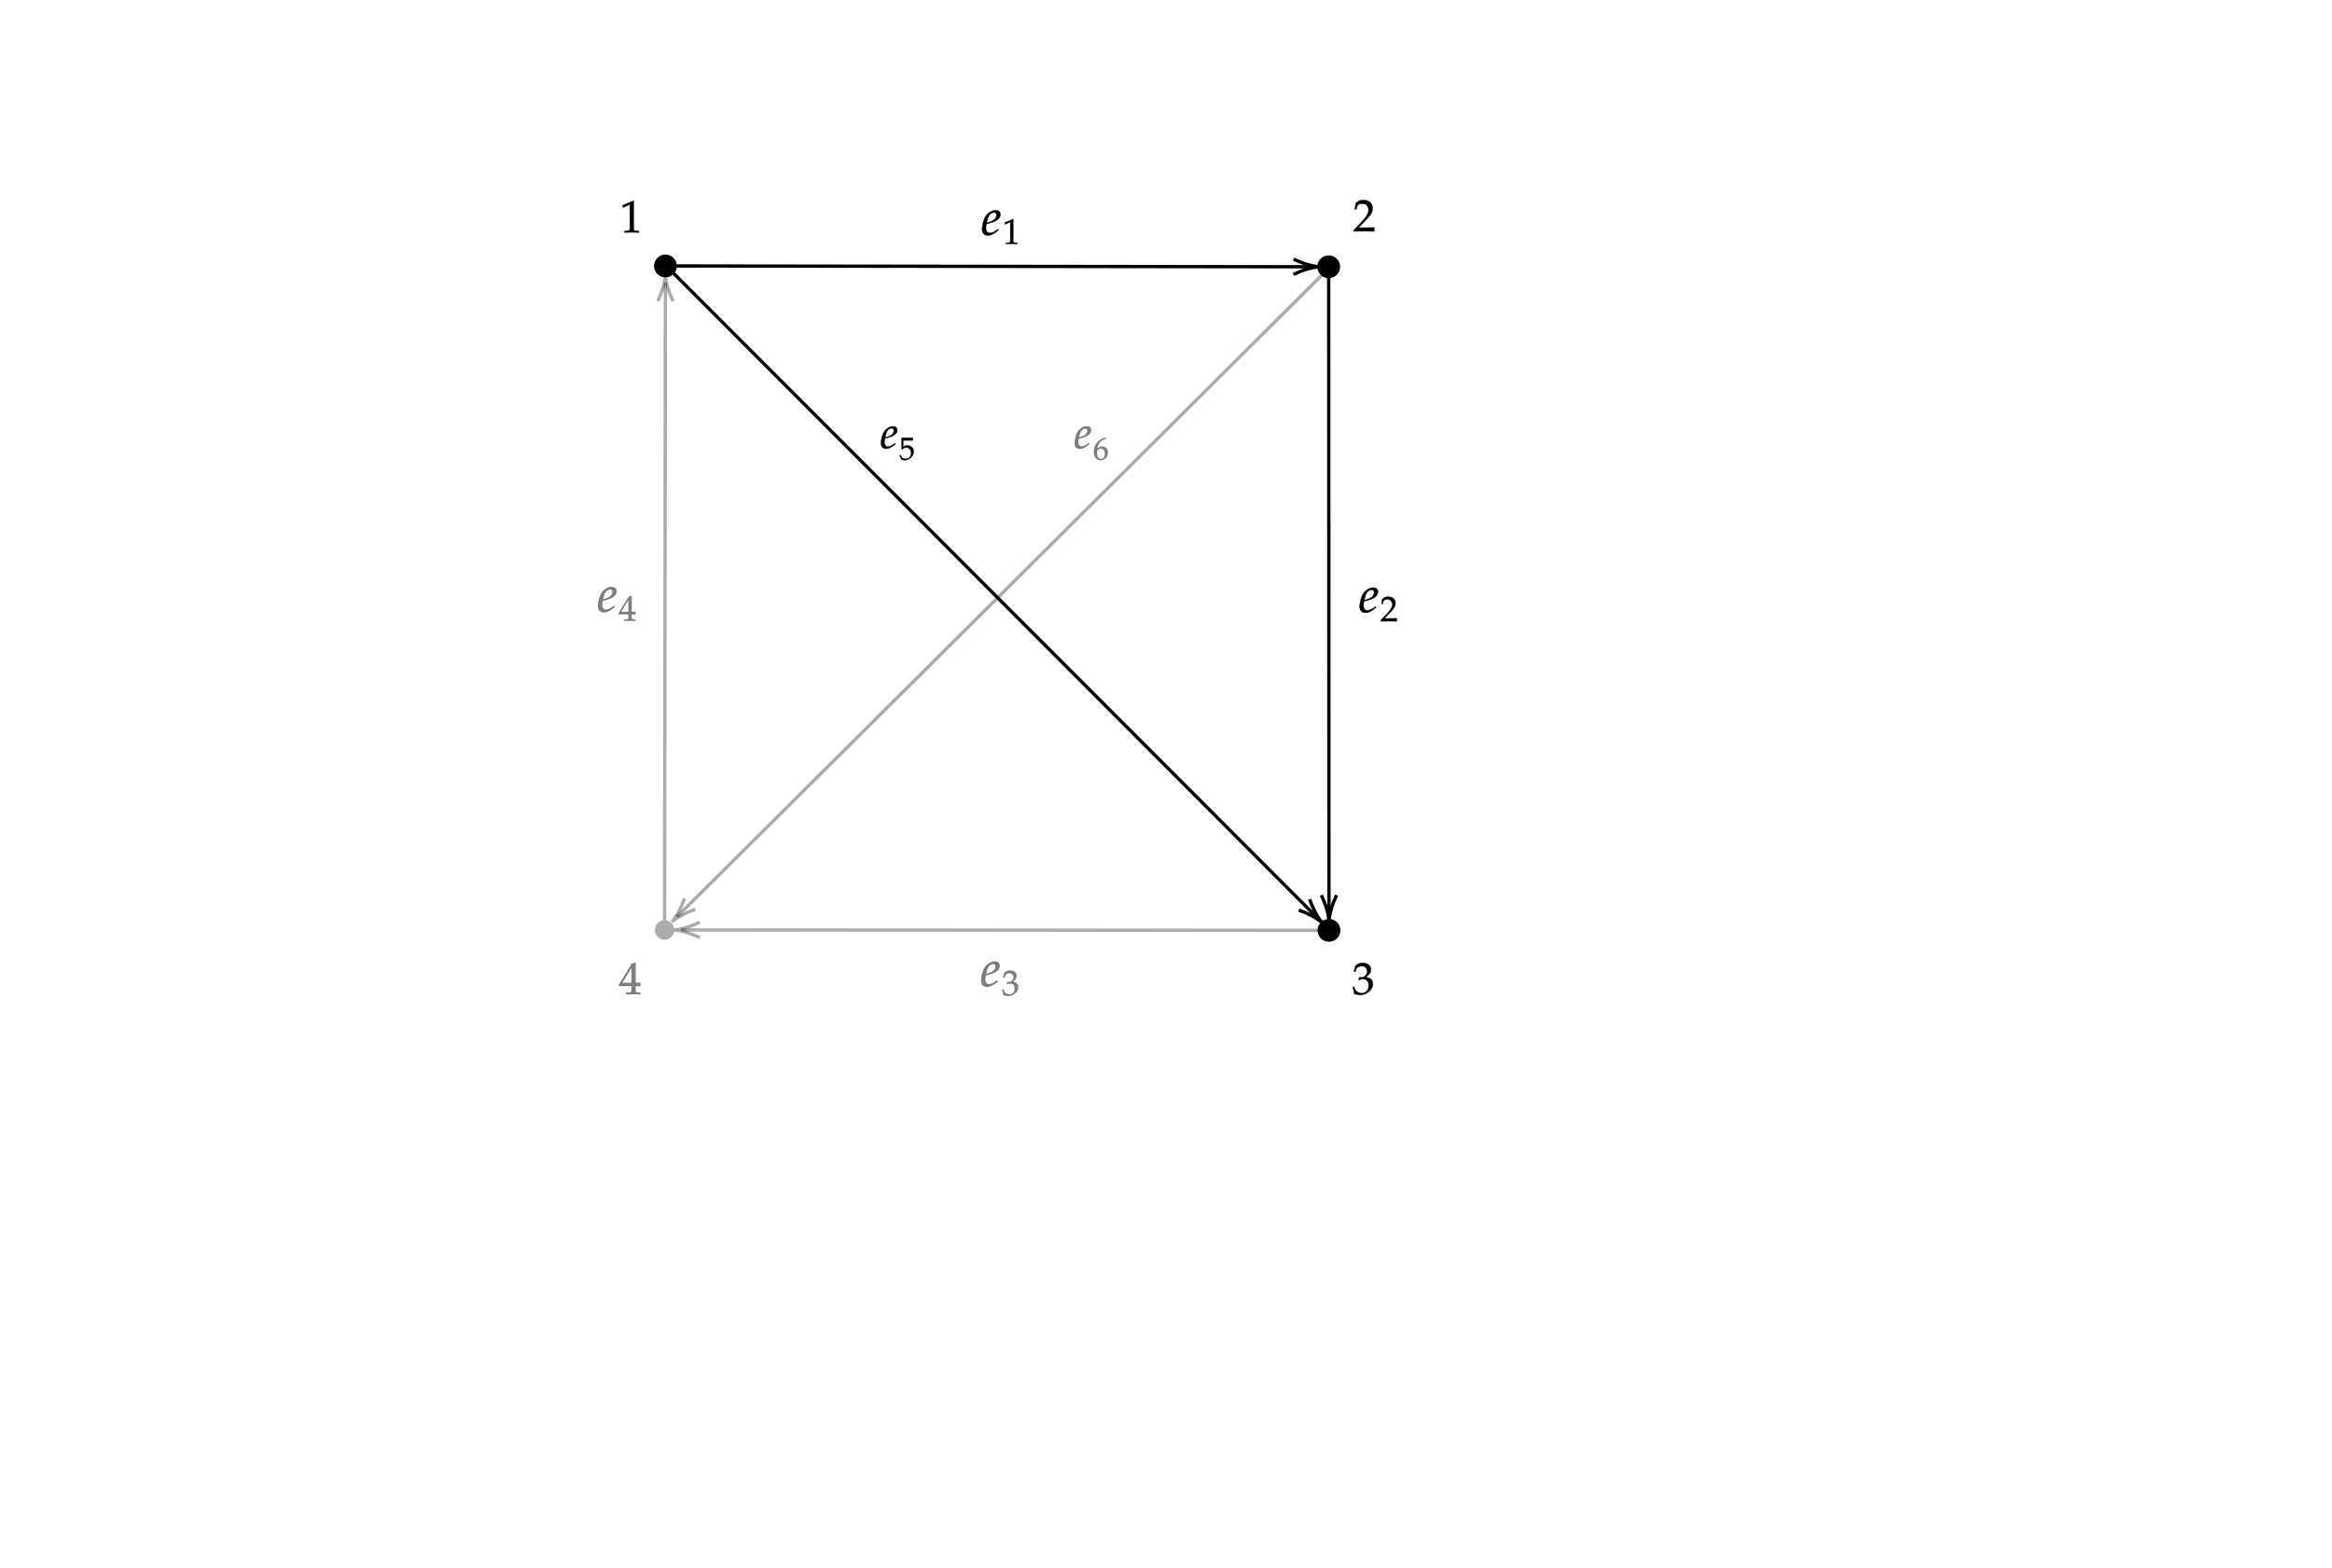
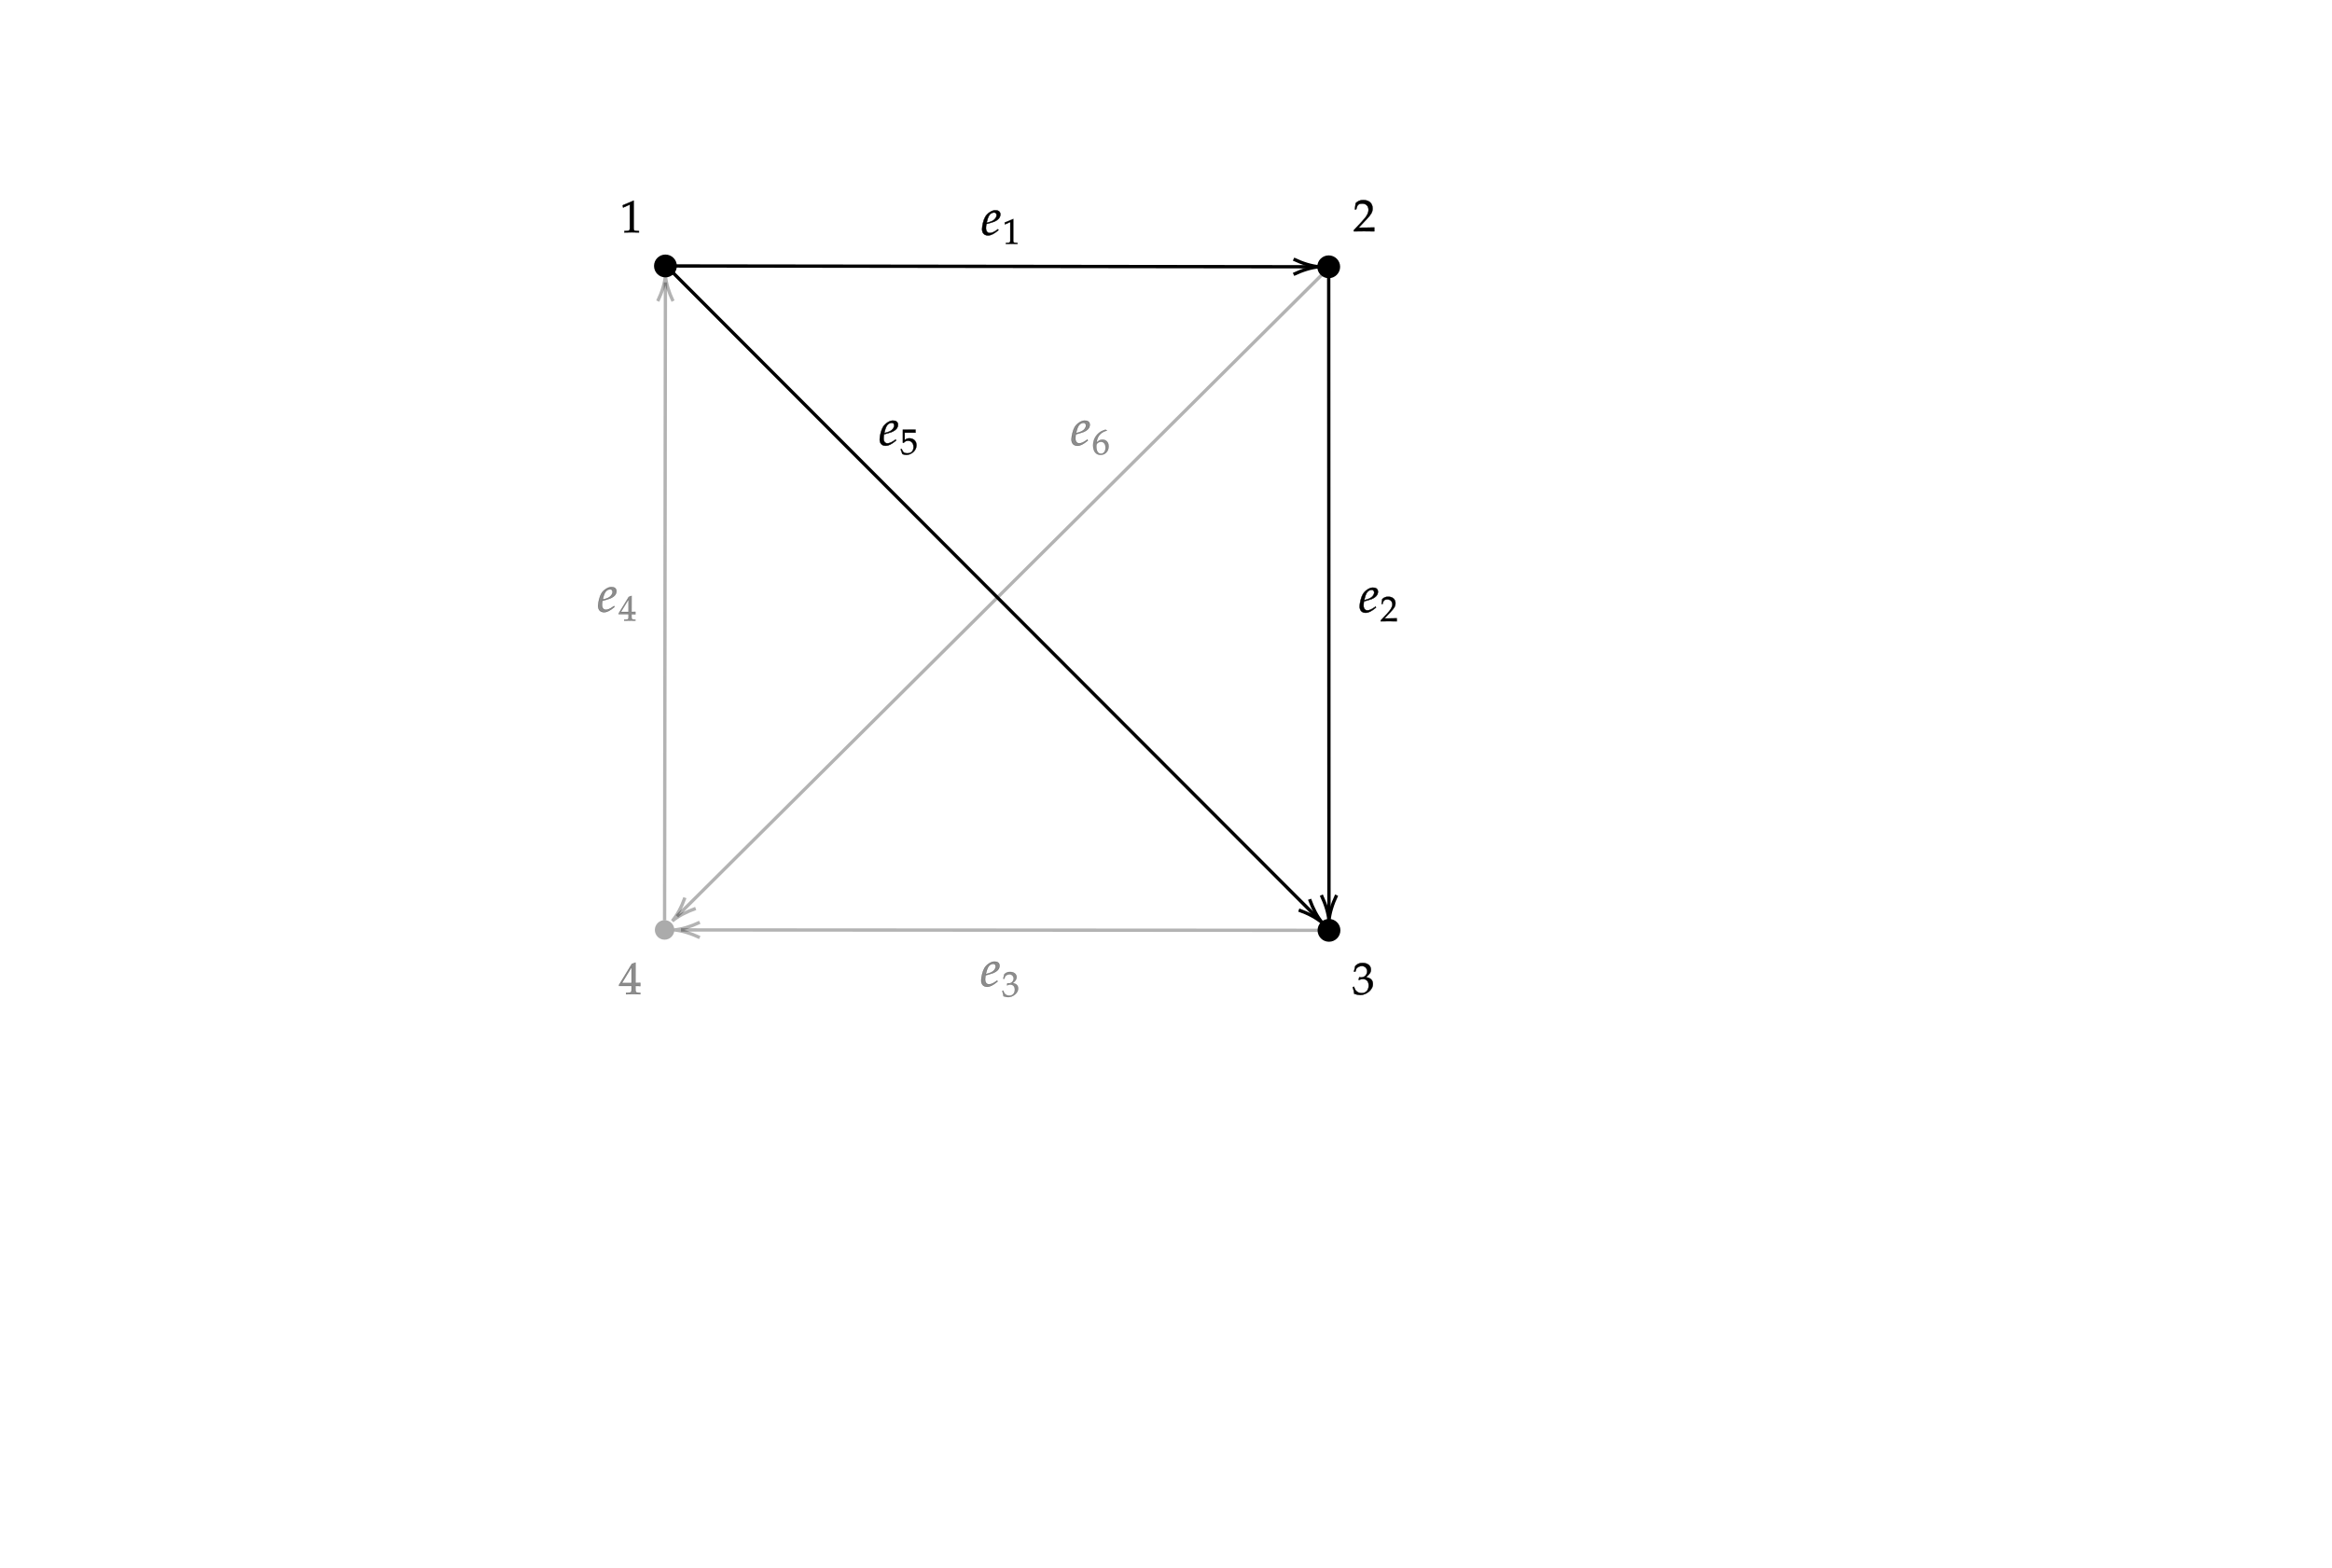
<svg xmlns="http://www.w3.org/2000/svg" x="0" y="0" width="702" height="472" style="         width:702px;         height:472px;         background: transparent;         fill: none; ">
  <svg class="role-diagram-draw-area" style="overflow: visible;">
    <g class="shapes-region" style="stroke: black; fill: none;">
      <g class="composite-shape">
        <path class="real" d=" M197.38,80.06 C197.38,78.44 198.69,77.13 200.31,77.13 C201.93,77.13 203.25,78.44 203.25,80.06 C203.25,81.68 201.93,83 200.31,83 C198.69,83 197.38,81.68 197.38,80.06 Z" style="stroke-width: 1; stroke: rgb(0, 0, 0); fill: rgb(0, 0, 0); fill-opacity: 1;" />
      </g>
      <g class="arrow-line">
        <path class="connection real" stroke-dasharray="" d="  M399.98,83.25 L400.06,275.13" style="stroke: rgb(0, 0, 0); stroke-opacity: 1; stroke-width: 1; fill: none; fill-opacity: 1;" />
        <g stroke="rgb(0,0,0)" stroke-opacity="1" transform="matrix(-0.0003490658,-0.9999999,0.9999999,-0.0003490658,400.0625,277.125)" style="stroke: rgb(0, 0, 0); stroke-width: 1;">
          <path d=" M7.65,-2.3 Q3.47,-0.31 0,0 Q3.47,0.32 7.65,2.3" />
        </g>
      </g>
      <g class="arrow-line">
-         <path class="connection real" stroke-dasharray="" d="  M397.13,280.06 L205,279.94" style="stroke: rgb(0, 0, 0); stroke-opacity: 0.33; stroke-width: 1; fill: none; fill-opacity: 1;" />
-         <g stroke="rgb(0,0,0)" stroke-opacity="0.33" transform="matrix(0.9999998,0.0006981316,-0.0006981316,0.9999998,203,279.9375)" style="stroke: rgb(0, 0, 0); stroke-width: 1;">
-           <path d=" M7.65,-2.3 Q3.47,-0.31 0,0 Q3.47,0.32 7.65,2.3" />
-         </g>
-       </g>
-       <g class="arrow-line">
-         <path class="connection real" stroke-dasharray="" d="  M200.06,277 L200.31,85" style="stroke: rgb(0, 0, 0); stroke-opacity: 0.33; stroke-width: 1; fill: none; fill-opacity: 1;" />
-         <g stroke="rgb(0,0,0)" stroke-opacity="0.33" transform="matrix(-0.00122173,0.9999993,-0.9999993,-0.00122173,200.3125,83)" style="stroke: rgb(0, 0, 0); stroke-width: 1;">
+         <path class="connection real" stroke-dasharray="" d="  M397.13,280.06 L205,279.94" style="stroke: rgb(0, 0, 0); stroke-opacity: 0.3; stroke-width: 1; fill: none; fill-opacity: 1;" />
+         <g stroke="rgb(0,0,0)" stroke-opacity="0.3" transform="matrix(0.9999998,0.0006981316,-0.0006981316,0.9999998,203,279.9375)" style="stroke: rgb(0, 0, 0); stroke-width: 1;">
+           <path d=" M7.65,-2.3 Q3.47,-0.31 0,0 Q3.47,0.32 7.65,2.3" />
+         </g>
+       </g>
+       <g class="arrow-line">
+         <path class="connection real" stroke-dasharray="" d="  M200.06,277 L200.31,85" style="stroke: rgb(0, 0, 0); stroke-opacity: 0.3; stroke-width: 1; fill: none; fill-opacity: 1;" />
+         <g stroke="rgb(0,0,0)" stroke-opacity="0.3" transform="matrix(-0.00122173,0.9999993,-0.9999993,-0.00122173,200.3125,83)" style="stroke: rgb(0, 0, 0); stroke-width: 1;">
          <path d=" M7.65,-2.3 Q3.47,-0.31 0,0 Q3.47,0.32 7.65,2.3" />
        </g>
      </g>
      <g class="composite-shape">
        <path class="real" d=" M397.04,80.31 C397.04,78.69 398.36,77.38 399.98,77.38 C401.6,77.38 402.92,78.69 402.92,80.31 C402.92,81.93 401.6,83.25 399.98,83.25 C398.36,83.25 397.04,81.93 397.04,80.31 Z" style="stroke-width: 1; stroke: rgb(0, 0, 0); fill: rgb(0, 0, 0); fill-opacity: 1;" />
      </g>
      <g class="composite-shape">
        <path class="real" d=" M397.13,280.06 C397.13,278.44 398.44,277.13 400.06,277.13 C401.68,277.13 403,278.44 403,280.06 C403,281.68 401.68,283 400.06,283 C398.44,283 397.13,281.68 397.13,280.06 Z" style="stroke-width: 1; stroke: rgb(0, 0, 0); fill: rgb(0, 0, 0); fill-opacity: 1;" />
      </g>
      <g class="composite-shape">
        <path class="real" d=" M197.13,279.94 C197.13,278.32 198.44,277 200.06,277 C201.68,277 203,278.32 203,279.94 C203,281.56 201.68,282.88 200.06,282.88 C198.44,282.88 197.13,281.56 197.13,279.94 Z" style="stroke-width: 1; stroke: rgb(0, 0, 0); stroke-opacity: 0; fill: rgb(0, 0, 0); fill-opacity: 0.33;" />
      </g>
      <g class="arrow-line">
        <path class="connection real" stroke-dasharray="" d="  M203.25,80.06 L395.04,80.31" style="stroke: rgb(0, 0, 0); stroke-opacity: 1; stroke-width: 1; fill: none; fill-opacity: 1;" />
        <g stroke="rgb(0,0,0)" stroke-opacity="1" transform="matrix(-0.9999993,-0.00122173,0.00122173,-0.9999993,397.0417,80.3125)" style="stroke: rgb(0, 0, 0); stroke-width: 1;">
          <path d=" M7.65,-2.3 Q3.47,-0.31 0,0 Q3.47,0.32 7.65,2.3" />
        </g>
      </g>
      <g class="arrow-line">
        <path class="connection real" stroke-dasharray="" d="  M202.5,82 L396.59,276.33" style="stroke: rgb(0, 0, 0); stroke-opacity: 1; stroke-width: 1; fill: none; fill-opacity: 1;" />
        <g stroke="rgb(0,0,0)" stroke-opacity="1" transform="matrix(-0.706613,-0.7076003,0.7076003,-0.706613,398,277.75)" style="stroke: rgb(0, 0, 0); stroke-width: 1;">
          <path d=" M7.65,-2.3 Q3.47,-0.31 0,0 Q3.47,0.32 7.65,2.3" />
        </g>
      </g>
      <g class="arrow-line">
-         <path class="connection real" stroke-dasharray="" d="  M398,82.75 L203.67,276.09" style="stroke: rgb(0, 0, 0); stroke-opacity: 0.33; stroke-width: 1; fill: none; fill-opacity: 1;" />
-         <g stroke="rgb(0,0,0)" stroke-opacity="0.33" transform="matrix(0.7089556,-0.7052532,0.7052532,0.7089556,202.25,277.5)" style="stroke: rgb(0, 0, 0); stroke-width: 1;">
+         <path class="connection real" stroke-dasharray="" d="  M398.13,82.5 L203.79,275.84" style="stroke: rgb(0, 0, 0); stroke-opacity: 0.3; stroke-width: 1; fill: none; fill-opacity: 1;" />
+         <g stroke="rgb(0,0,0)" stroke-opacity="0.3" transform="matrix(0.7089556,-0.7052532,0.7052532,0.7089556,202.375,277.25)" style="stroke: rgb(0, 0, 0); stroke-width: 1;">
          <path d=" M7.65,-2.3 Q3.47,-0.31 0,0 Q3.47,0.32 7.65,2.3" />
        </g>
      </g>
      <g />
    </g>
    <g />
    <g />
    <g />
  </svg>
  <svg width="700" height="470" style="width:700px;height:470px;font-family:Asana-Math, Asana;background:transparent;">
    <g>
      <g>
        <g>
          <g transform="matrix(1,0,0,1,186.6562,69.92812)">
            <path transform="matrix(0.0136,0,0,-0.0136,0,0)" d="M418 -3L418 27L366 30C311 33 301 44 301 96L301 700L60 598L67 548L217 614L217 96C217 44 206 33 152 30L96 27L96 -3C250 0 250 0 261 0C292 0 402 -3 418 -3Z" stroke="rgb(0,0,0)" stroke-opacity="1" stroke-width="8" fill="rgb(0,0,0)" fill-opacity="1" />
          </g>
        </g>
      </g>
    </g>
    <g>
      <g>
        <g>
          <g transform="matrix(1,0,0,1,407.3281,69.6)">
            <path transform="matrix(0.0136,0,0,-0.0136,0,0)" d="M16 23L16 -3C203 -3 203 0 239 0C275 0 275 -3 468 -3L468 82C353 77 307 81 122 77L304 270C401 373 431 428 431 503C431 618 353 689 226 689C154 689 105 669 56 619L39 483L68 483L81 529C97 587 133 612 200 612C286 612 341 558 341 473C341 398 299 324 186 204Z" stroke="rgb(0,0,0)" stroke-opacity="1" stroke-width="8" fill="rgb(0,0,0)" fill-opacity="1" />
          </g>
        </g>
      </g>
    </g>
    <g>
      <g>
        <g>
          <g transform="matrix(1,0,0,1,407,299.2563)">
            <path transform="matrix(0.0136,0,0,-0.0136,0,0)" d="M462 224C462 345 355 366 308 374C388 436 418 482 418 541C418 630 344 689 233 689C165 689 120 670 72 622L43 498L74 498L92 554C103 588 166 622 218 622C283 622 336 569 336 506C336 431 277 368 206 368C198 368 187 369 174 370L159 371L147 318L154 312C192 329 211 334 238 334C321 334 369 281 369 190C369 88 308 21 215 21C169 21 128 36 98 64C74 86 61 109 42 163L15 153C36 92 44 56 50 6C103 -12 147 -20 184 -20C307 -20 462 87 462 224Z" stroke="rgb(0,0,0)" stroke-opacity="1" stroke-width="8" fill="rgb(0,0,0)" fill-opacity="1" />
          </g>
        </g>
      </g>
    </g>
    <g>
      <g>
        <g>
          <g transform="matrix(1,0,0,1,186.3281,299.2563)">
-             <path transform="matrix(0.0136,0,0,-0.0136,0,0)" d="M280 181L280 106C280 46 269 32 220 30L158 27L158 -3C291 0 291 0 315 0C339 0 339 0 472 -3L472 27L424 30C375 33 364 46 364 106L364 181C423 181 444 180 472 177L472 248L364 245L365 697L285 667L2 204L2 181ZM280 245L65 245L280 597Z" stroke="rgb(0,0,0)" stroke-opacity="0.5" stroke-width="8" fill="rgb(0,0,0)" fill-opacity="0.5" />
+             <path transform="matrix(0.0136,0,0,-0.0136,0,0)" d="M280 181L280 106C280 46 269 32 220 30L158 27L158 -3C291 0 291 0 315 0C339 0 339 0 472 -3L472 27L424 30C375 33 364 46 364 106L364 181C423 181 444 180 472 177L472 248L364 245L365 697L285 667L2 204L2 181ZM280 245L65 245L280 597Z" stroke="rgb(0,0,0)" stroke-opacity="0.45" stroke-width="8" fill="rgb(0,0,0)" fill-opacity="0.45" />
          </g>
        </g>
      </g>
    </g>
    <g>
      <g>
        <g>
          <g transform="matrix(1,0,0,1,295.4062,70.70625)">
            <path transform="matrix(0.0153,0,0,-0.0153,0,0)" d="M328 111L304 94C251 56 203 36 167 36C120 36 91 73 91 133C91 158 94 185 99 214C116 218 225 248 250 259C335 296 374 342 374 404C374 451 340 482 290 482C222 496 112 423 75 349C45 299 15 180 15 113C15 35 59 -11 131 -11C188 -11 244 17 336 92ZM113 274C130 343 150 386 179 412C197 428 228 440 252 440C281 440 300 420 300 388C300 344 265 297 213 272C185 258 149 247 104 237Z" stroke="rgb(0,0,0)" stroke-opacity="1" stroke-width="8" fill="rgb(0,0,0)" fill-opacity="1" />
          </g>
        </g>
        <g>
          <g>
            <g>
              <g>
                <g transform="matrix(1,0,0,1,301.7969,73.41313)">
                  <path transform="matrix(0.01071,0,0,-0.01071,0,0)" d="M418 -3L418 27L366 30C311 33 301 44 301 96L301 700L60 598L67 548L217 614L217 96C217 44 206 33 152 30L96 27L96 -3C250 0 250 0 261 0C292 0 402 -3 418 -3Z" stroke="rgb(0,0,0)" stroke-opacity="1" stroke-width="8" fill="rgb(0,0,0)" fill-opacity="1" />
                </g>
              </g>
            </g>
          </g>
        </g>
      </g>
    </g>
    <g>
      <g>
        <g>
          <g transform="matrix(1,0,0,1,409.0781,184.3)">
            <path transform="matrix(0.0153,0,0,-0.0153,0,0)" d="M328 111L304 94C251 56 203 36 167 36C120 36 91 73 91 133C91 158 94 185 99 214C116 218 225 248 250 259C335 296 374 342 374 404C374 451 340 482 290 482C222 496 112 423 75 349C45 299 15 180 15 113C15 35 59 -11 131 -11C188 -11 244 17 336 92ZM113 274C130 343 150 386 179 412C197 428 228 440 252 440C281 440 300 420 300 388C300 344 265 297 213 272C185 258 149 247 104 237Z" stroke="rgb(0,0,0)" stroke-opacity="1" stroke-width="8" fill="rgb(0,0,0)" fill-opacity="1" />
          </g>
        </g>
        <g>
          <g>
            <g>
              <g>
                <g transform="matrix(1,0,0,1,415.4688,187.0069)">
                  <path transform="matrix(0.01071,0,0,-0.01071,0,0)" d="M16 23L16 -3C203 -3 203 0 239 0C275 0 275 -3 468 -3L468 82C353 77 307 81 122 77L304 270C401 373 431 428 431 503C431 618 353 689 226 689C154 689 105 669 56 619L39 483L68 483L81 529C97 587 133 612 200 612C286 612 341 558 341 473C341 398 299 324 186 204Z" stroke="rgb(0,0,0)" stroke-opacity="1" stroke-width="8" fill="rgb(0,0,0)" fill-opacity="1" />
                </g>
              </g>
            </g>
          </g>
        </g>
      </g>
    </g>
    <g>
      <g>
        <g>
          <g transform="matrix(1,0,0,1,295.1562,296.8781)">
-             <path transform="matrix(0.0153,0,0,-0.0153,0,0)" d="M328 111L304 94C251 56 203 36 167 36C120 36 91 73 91 133C91 158 94 185 99 214C116 218 225 248 250 259C335 296 374 342 374 404C374 451 340 482 290 482C222 496 112 423 75 349C45 299 15 180 15 113C15 35 59 -11 131 -11C188 -11 244 17 336 92ZM113 274C130 343 150 386 179 412C197 428 228 440 252 440C281 440 300 420 300 388C300 344 265 297 213 272C185 258 149 247 104 237Z" stroke="rgb(0,0,0)" stroke-opacity="0.5" stroke-width="8" fill="rgb(0,0,0)" fill-opacity="0.5" />
-           </g>
-         </g>
-         <g>
-           <g>
-             <g>
-               <g>
-                 <g transform="matrix(1,0,0,1,301.5469,299.585)">
-                   <path transform="matrix(0.01071,0,0,-0.01071,0,0)" d="M462 224C462 345 355 366 308 374C388 436 418 482 418 541C418 630 344 689 233 689C165 689 120 670 72 622L43 498L74 498L92 554C103 588 166 622 218 622C283 622 336 569 336 506C336 431 277 368 206 368C198 368 187 369 174 370L159 371L147 318L154 312C192 329 211 334 238 334C321 334 369 281 369 190C369 88 308 21 215 21C169 21 128 36 98 64C74 86 61 109 42 163L15 153C36 92 44 56 50 6C103 -12 147 -20 184 -20C307 -20 462 87 462 224Z" stroke="rgb(0,0,0)" stroke-opacity="0.5" stroke-width="8" fill="rgb(0,0,0)" fill-opacity="0.5" />
-                 </g>
-               </g>
-             </g>
+             <path transform="matrix(0.0153,0,0,-0.0153,0,0)" d="M328 111L304 94C251 56 203 36 167 36C120 36 91 73 91 133C91 158 94 185 99 214C116 218 225 248 250 259C335 296 374 342 374 404C374 451 340 482 290 482C222 496 112 423 75 349C45 299 15 180 15 113C15 35 59 -11 131 -11C188 -11 244 17 336 92ZM113 274C130 343 150 386 179 412C197 428 228 440 252 440C281 440 300 420 300 388C300 344 265 297 213 272C185 258 149 247 104 237Z" stroke="rgb(0,0,0)" stroke-opacity="0.45" stroke-width="8" fill="rgb(0,0,0)" fill-opacity="0.45" />
+           </g>
+         </g>
+         <g>
+           <g>
+             <g>
+               <g>
+                 <g transform="matrix(1,0,0,1,301.5469,299.96)">
+                   <path transform="matrix(0.01071,0,0,-0.01071,0,0)" d="M462 224C462 345 355 366 308 374C388 436 418 482 418 541C418 630 344 689 233 689C165 689 120 670 72 622L43 498L74 498L92 554C103 588 166 622 218 622C283 622 336 569 336 506C336 431 277 368 206 368C198 368 187 369 174 370L159 371L147 318L154 312C192 329 211 334 238 334C321 334 369 281 369 190C369 88 308 21 215 21C169 21 128 36 98 64C74 86 61 109 42 163L15 153C36 92 44 56 50 6C103 -12 147 -20 184 -20C307 -20 462 87 462 224Z" stroke="rgb(0,0,0)" stroke-opacity="0.45" stroke-width="8" fill="rgb(0,0,0)" fill-opacity="0.45" />
+                 </g>
+               </g>
+             </g>
+             <g />
          </g>
        </g>
      </g>
    </g>
    <g>
      <g>
        <g>
          <g transform="matrix(1,0,0,1,179.8281,184.1281)">
-             <path transform="matrix(0.0153,0,0,-0.0153,0,0)" d="M328 111L304 94C251 56 203 36 167 36C120 36 91 73 91 133C91 158 94 185 99 214C116 218 225 248 250 259C335 296 374 342 374 404C374 451 340 482 290 482C222 496 112 423 75 349C45 299 15 180 15 113C15 35 59 -11 131 -11C188 -11 244 17 336 92ZM113 274C130 343 150 386 179 412C197 428 228 440 252 440C281 440 300 420 300 388C300 344 265 297 213 272C185 258 149 247 104 237Z" stroke="rgb(0,0,0)" stroke-opacity="0.5" stroke-width="8" fill="rgb(0,0,0)" fill-opacity="0.5" />
+             <path transform="matrix(0.0153,0,0,-0.0153,0,0)" d="M328 111L304 94C251 56 203 36 167 36C120 36 91 73 91 133C91 158 94 185 99 214C116 218 225 248 250 259C335 296 374 342 374 404C374 451 340 482 290 482C222 496 112 423 75 349C45 299 15 180 15 113C15 35 59 -11 131 -11C188 -11 244 17 336 92ZM113 274C130 343 150 386 179 412C197 428 228 440 252 440C281 440 300 420 300 388C300 344 265 297 213 272C185 258 149 247 104 237Z" stroke="rgb(0,0,0)" stroke-opacity="0.45" stroke-width="8" fill="rgb(0,0,0)" fill-opacity="0.45" />
          </g>
        </g>
        <g>
          <g>
            <g>
              <g>
                <g transform="matrix(1,0,0,1,186.2188,186.835)">
-                   <path transform="matrix(0.01071,0,0,-0.01071,0,0)" d="M280 181L280 106C280 46 269 32 220 30L158 27L158 -3C291 0 291 0 315 0C339 0 339 0 472 -3L472 27L424 30C375 33 364 46 364 106L364 181C423 181 444 180 472 177L472 248L364 245L365 697L285 667L2 204L2 181ZM280 245L65 245L280 597Z" stroke="rgb(0,0,0)" stroke-opacity="0.5" stroke-width="8" fill="rgb(0,0,0)" fill-opacity="0.5" />
-                 </g>
-               </g>
-             </g>
-           </g>
-         </g>
-       </g>
-     </g>
-     <g>
-       <g>
-         <g>
-           <g transform="matrix(1,0,0,1,265,134.9281)">
-             <path transform="matrix(0.0136,0,0,-0.0136,0,0)" d="M328 111L304 94C251 56 203 36 167 36C120 36 91 73 91 133C91 158 94 185 99 214C116 218 225 248 250 259C335 296 374 342 374 404C374 451 340 482 290 482C222 496 112 423 75 349C45 299 15 180 15 113C15 35 59 -11 131 -11C188 -11 244 17 336 92ZM113 274C130 343 150 386 179 412C197 428 228 440 252 440C281 440 300 420 300 388C300 344 265 297 213 272C185 258 149 247 104 237Z" stroke="rgb(0,0,0)" stroke-opacity="1" stroke-width="8" fill="rgb(0,0,0)" fill-opacity="1" />
-           </g>
-         </g>
-         <g>
-           <g>
-             <g>
-               <g>
-                 <g transform="matrix(1,0,0,1,270.6875,138.3325)">
-                   <path transform="matrix(0.00952,0,0,-0.00952,0,0)" d="M459 253C459 366 378 446 264 446C216 446 180 443 127 396L127 605L432 604L432 689L75 690L75 322L95 316C142 363 169 377 218 377C314 377 374 309 374 201C374 90 310 25 201 25C147 25 97 43 83 69L37 151L13 137C36 80 48 48 62 4C90 -11 130 -20 173 -20C301 -20 459 89 459 253Z" stroke="rgb(0,0,0)" stroke-opacity="1" stroke-width="8" fill="rgb(0,0,0)" fill-opacity="1" />
-                 </g>
-               </g>
-             </g>
-           </g>
-         </g>
-       </g>
-     </g>
-     <g>
-       <g>
-         <g>
-           <g transform="matrix(1,0,0,1,323.3281,134.9281)">
-             <path transform="matrix(0.0136,0,0,-0.0136,0,0)" d="M328 111L304 94C251 56 203 36 167 36C120 36 91 73 91 133C91 158 94 185 99 214C116 218 225 248 250 259C335 296 374 342 374 404C374 451 340 482 290 482C222 496 112 423 75 349C45 299 15 180 15 113C15 35 59 -11 131 -11C188 -11 244 17 336 92ZM113 274C130 343 150 386 179 412C197 428 228 440 252 440C281 440 300 420 300 388C300 344 265 297 213 272C185 258 149 247 104 237Z" stroke="rgb(0,0,0)" stroke-opacity="0.5" stroke-width="8" fill="rgb(0,0,0)" fill-opacity="0.5" />
-           </g>
-         </g>
-         <g>
-           <g>
-             <g>
-               <g>
-                 <g transform="matrix(1,0,0,1,329.0156,138.3325)">
-                   <path transform="matrix(0.00952,0,0,-0.00952,0,0)" d="M131 331C152 512 241 611 421 665L379 689C283 657 242 637 191 593C88 506 32 384 32 247C32 82 112 -20 241 -20C371 -20 468 83 468 219C468 334 399 409 293 409C216 409 184 370 131 331ZM255 349C331 349 382 283 382 184C382 80 331 13 254 13C169 13 123 86 123 220C123 255 127 274 138 291C160 325 207 349 255 349Z" stroke="rgb(0,0,0)" stroke-opacity="0.5" stroke-width="8" fill="rgb(0,0,0)" fill-opacity="0.5" />
+                   <path transform="matrix(0.01071,0,0,-0.01071,0,0)" d="M280 181L280 106C280 46 269 32 220 30L158 27L158 -3C291 0 291 0 315 0C339 0 339 0 472 -3L472 27L424 30C375 33 364 46 364 106L364 181C423 181 444 180 472 177L472 248L364 245L365 697L285 667L2 204L2 181ZM280 245L65 245L280 597Z" stroke="rgb(0,0,0)" stroke-opacity="0.45" stroke-width="8" fill="rgb(0,0,0)" fill-opacity="0.45" />
+                 </g>
+               </g>
+             </g>
+           </g>
+         </g>
+       </g>
+     </g>
+     <g>
+       <g>
+         <g>
+           <g transform="matrix(1,0,0,1,264.5938,134.0188)">
+             <path transform="matrix(0.0153,0,0,-0.0153,0,0)" d="M328 111L304 94C251 56 203 36 167 36C120 36 91 73 91 133C91 158 94 185 99 214C116 218 225 248 250 259C335 296 374 342 374 404C374 451 340 482 290 482C222 496 112 423 75 349C45 299 15 180 15 113C15 35 59 -11 131 -11C188 -11 244 17 336 92ZM113 274C130 343 150 386 179 412C197 428 228 440 252 440C281 440 300 420 300 388C300 344 265 297 213 272C185 258 149 247 104 237Z" stroke="rgb(0,0,0)" stroke-opacity="1" stroke-width="8" fill="rgb(0,0,0)" fill-opacity="1" />
+           </g>
+         </g>
+         <g>
+           <g>
+             <g>
+               <g>
+                 <g transform="matrix(1,0,0,1,270.9844,136.7256)">
+                   <path transform="matrix(0.01071,0,0,-0.01071,0,0)" d="M459 253C459 366 378 446 264 446C216 446 180 443 127 396L127 605L432 604L432 689L75 690L75 322L95 316C142 363 169 377 218 377C314 377 374 309 374 201C374 90 310 25 201 25C147 25 97 43 83 69L37 151L13 137C36 80 48 48 62 4C90 -11 130 -20 173 -20C301 -20 459 89 459 253Z" stroke="rgb(0,0,0)" stroke-opacity="1" stroke-width="8" fill="rgb(0,0,0)" fill-opacity="1" />
+                 </g>
+               </g>
+             </g>
+           </g>
+         </g>
+       </g>
+     </g>
+     <g>
+       <g>
+         <g>
+           <g transform="matrix(1,0,0,1,322.3281,134.0188)">
+             <path transform="matrix(0.0153,0,0,-0.0153,0,0)" d="M328 111L304 94C251 56 203 36 167 36C120 36 91 73 91 133C91 158 94 185 99 214C116 218 225 248 250 259C335 296 374 342 374 404C374 451 340 482 290 482C222 496 112 423 75 349C45 299 15 180 15 113C15 35 59 -11 131 -11C188 -11 244 17 336 92ZM113 274C130 343 150 386 179 412C197 428 228 440 252 440C281 440 300 420 300 388C300 344 265 297 213 272C185 258 149 247 104 237Z" stroke="rgb(0,0,0)" stroke-opacity="0.45" stroke-width="8" fill="rgb(0,0,0)" fill-opacity="0.45" />
+           </g>
+         </g>
+         <g>
+           <g>
+             <g>
+               <g>
+                 <g transform="matrix(1,0,0,1,328.7188,136.7256)">
+                   <path transform="matrix(0.01071,0,0,-0.01071,0,0)" d="M131 331C152 512 241 611 421 665L379 689C283 657 242 637 191 593C88 506 32 384 32 247C32 82 112 -20 241 -20C371 -20 468 83 468 219C468 334 399 409 293 409C216 409 184 370 131 331ZM255 349C331 349 382 283 382 184C382 80 331 13 254 13C169 13 123 86 123 220C123 255 127 274 138 291C160 325 207 349 255 349Z" stroke="rgb(0,0,0)" stroke-opacity="0.45" stroke-width="8" fill="rgb(0,0,0)" fill-opacity="0.45" />
                </g>
              </g>
            </g>
          </g>
        </g>
      </g>
    </g>
  </svg>
</svg>
